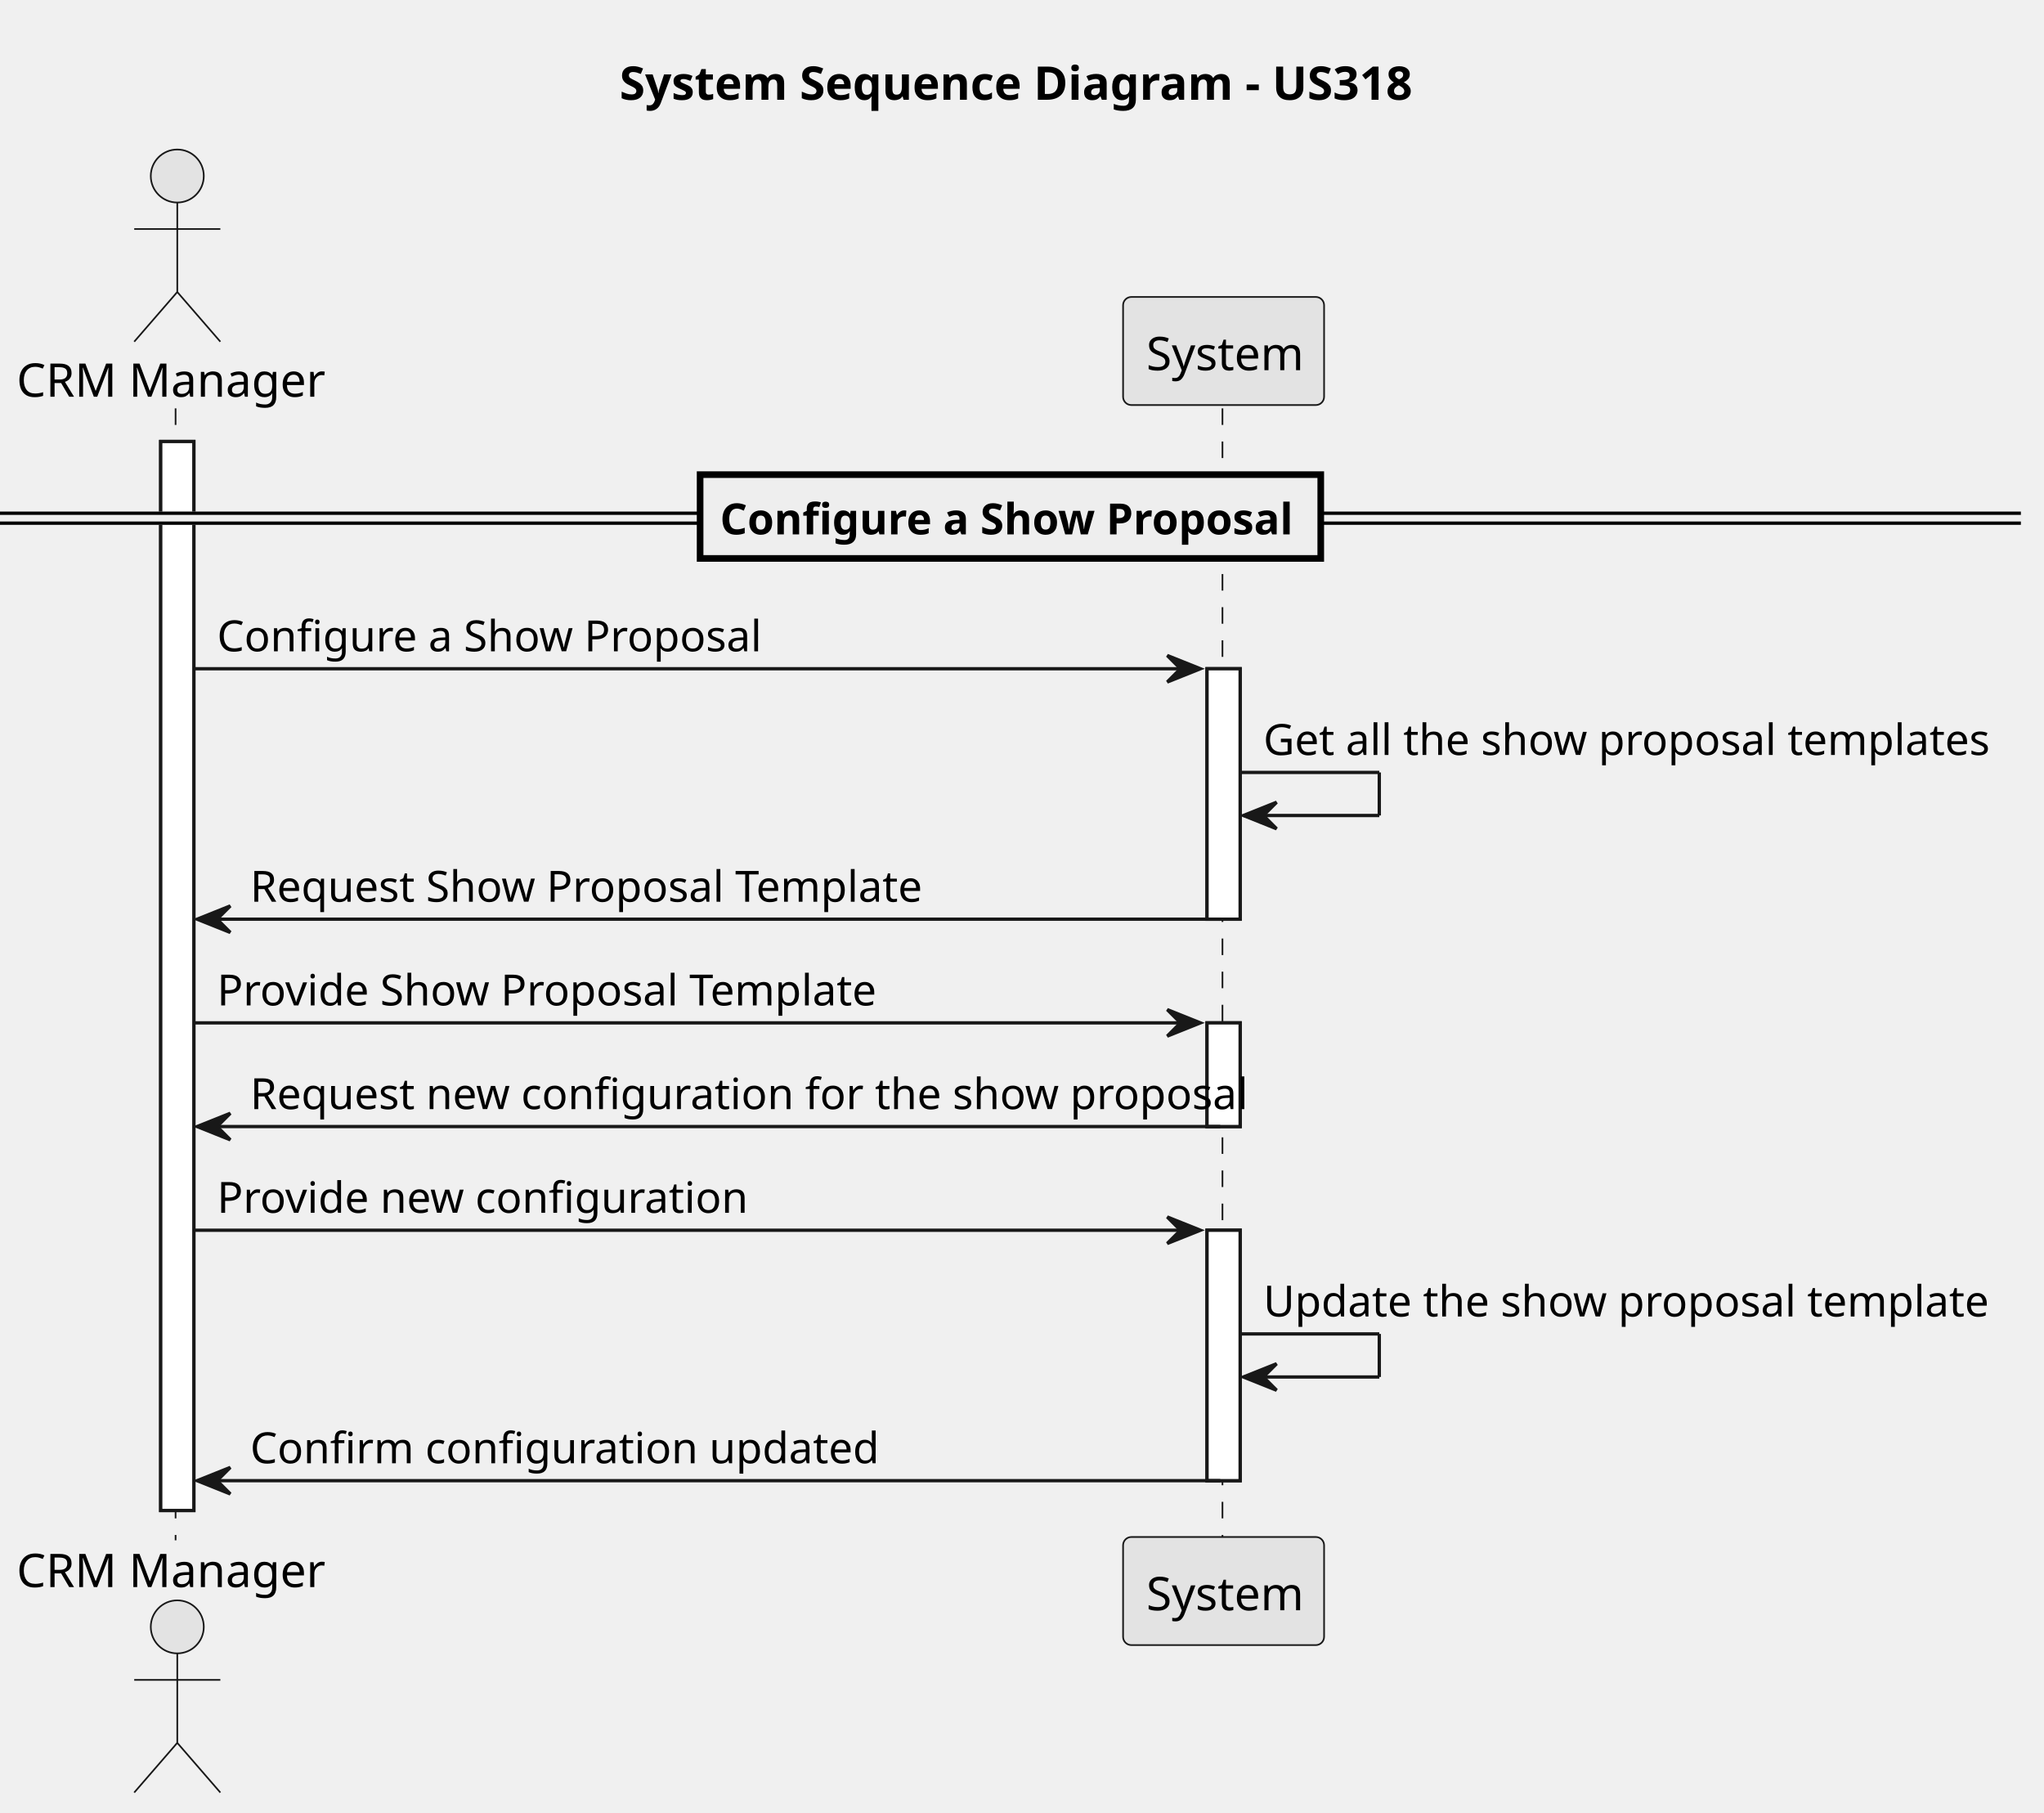
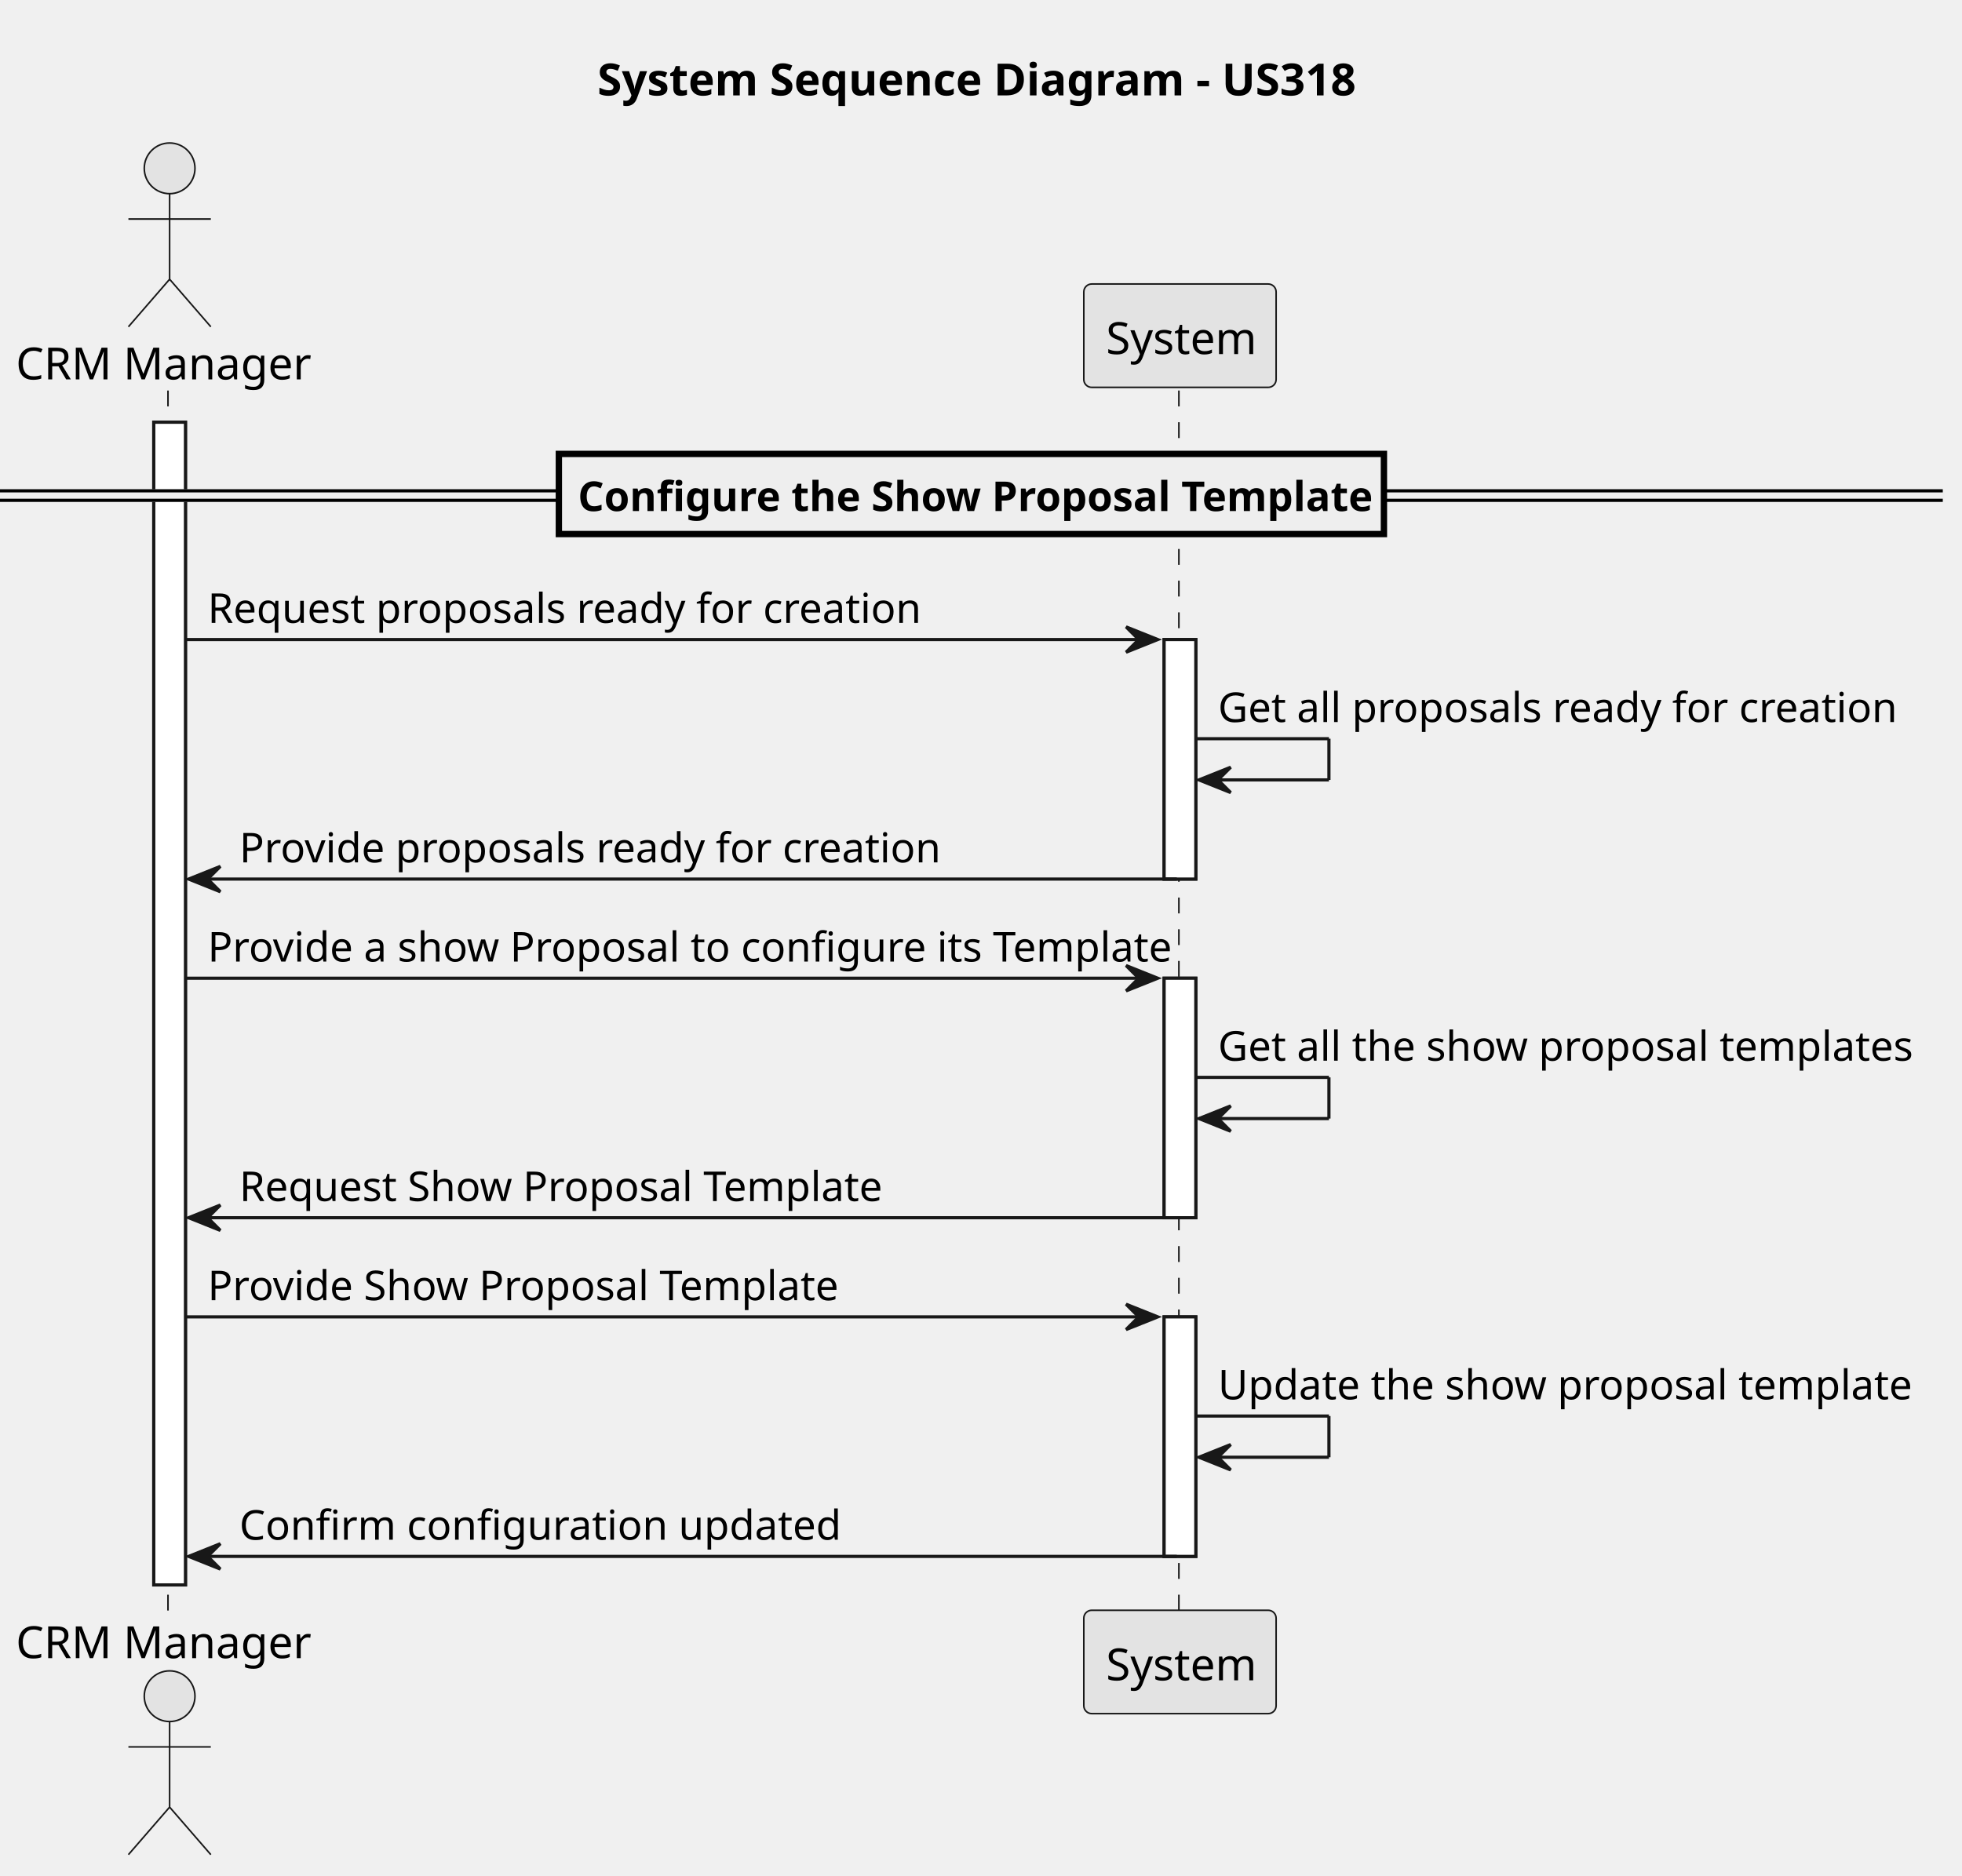
- <svg xmlns="http://www.w3.org/2000/svg" contentStyleType="text/css" height="547px" preserveAspectRatio="none" style="width:617px;height:547px;background:#FFFFFF;" version="1.1" viewBox="0 0 617 547" width="617px" zoomAndPan="magnify">
+ <svg xmlns="http://www.w3.org/2000/svg" contentStyleType="text/css" height="592px" preserveAspectRatio="none" style="width:619px;height:592px;background:#FFFFFF;" version="1.1" viewBox="0 0 619 592" width="619px" zoomAndPan="magnify">
  <defs />
  <g>
-     <text fill="#000000" font-family="sans-serif" font-size="14" font-weight="bold" lengthAdjust="spacing" textLength="234.992" x="187.012" y="30.107">System Sequence Diagram - US318</text>
-     <rect fill="#FFFFFF" height="322.619" style="stroke:#181818;stroke-width:1.0;" width="10" x="48.514" y="133.242" />
-     <rect fill="#FFFFFF" height="75.582" style="stroke:#181818;stroke-width:1.0;" width="10" x="364.35" y="201.824" />
-     <rect fill="#FFFFFF" height="31.291" style="stroke:#181818;stroke-width:1.0;" width="10" x="364.35" y="308.697" />
-     <rect fill="#FFFFFF" height="75.582" style="stroke:#181818;stroke-width:1.0;" width="10" x="364.35" y="371.279" />
-     <line style="stroke:#181818;stroke-width:0.5;stroke-dasharray:5.0,5.0;" x1="53" x2="53" y1="123.242" y2="464.861" />
-     <line style="stroke:#181818;stroke-width:0.5;stroke-dasharray:5.0,5.0;" x1="369.012" x2="369.012" y1="123.242" y2="464.861" />
+     <text fill="#000000" font-family="sans-serif" font-size="14" font-weight="bold" lengthAdjust="spacing" textLength="234.992" x="188.473" y="30.107">System Sequence Diagram - US318</text>
+     <rect fill="#FFFFFF" height="366.91" style="stroke:#181818;stroke-width:1.0;" width="10" x="48.514" y="133.242" />
+     <rect fill="#FFFFFF" height="75.582" style="stroke:#181818;stroke-width:1.0;" width="10" x="367.272" y="201.824" />
+     <rect fill="#FFFFFF" height="75.582" style="stroke:#181818;stroke-width:1.0;" width="10" x="367.272" y="308.697" />
+     <rect fill="#FFFFFF" height="75.582" style="stroke:#181818;stroke-width:1.0;" width="10" x="367.272" y="415.57" />
+     <line style="stroke:#181818;stroke-width:0.5;stroke-dasharray:5.0,5.0;" x1="53" x2="53" y1="123.242" y2="509.152" />
+     <line style="stroke:#181818;stroke-width:0.5;stroke-dasharray:5.0,5.0;" x1="371.934" x2="371.934" y1="123.242" y2="509.152" />
    <text fill="#000000" font-family="sans-serif" font-size="14" lengthAdjust="spacing" textLength="91.027" x="5" y="119.728">CRM Manager</text>
    <ellipse cx="53.514" cy="53.121" fill="#E3E3E3" rx="8" ry="8" style="stroke:#181818;stroke-width:0.5;" />
    <path d="M53.514,61.121 L53.514,88.121 M40.514,69.121 L66.514,69.121 M53.514,88.121 L40.514,103.121 M53.514,88.121 L66.514,103.121 " fill="none" style="stroke:#181818;stroke-width:0.5;" />
-     <text fill="#000000" font-family="sans-serif" font-size="14" lengthAdjust="spacing" textLength="91.027" x="5" y="478.969">CRM Manager</text>
-     <ellipse cx="53.514" cy="490.982" fill="#E3E3E3" rx="8" ry="8" style="stroke:#181818;stroke-width:0.5;" />
-     <path d="M53.514,498.982 L53.514,525.982 M40.514,506.982 L66.514,506.982 M53.514,525.982 L40.514,540.982 M53.514,525.982 L66.514,540.982 " fill="none" style="stroke:#181818;stroke-width:0.5;" />
-     <rect fill="#E3E3E3" height="32.621" rx="2.5" ry="2.5" style="stroke:#181818;stroke-width:0.5;" width="60.676" x="339.012" y="89.621" />
-     <text fill="#000000" font-family="sans-serif" font-size="14" lengthAdjust="spacing" textLength="46.676" x="346.012" y="111.728">System</text>
-     <rect fill="#E3E3E3" height="32.621" rx="2.5" ry="2.5" style="stroke:#181818;stroke-width:0.5;" width="60.676" x="339.012" y="463.861" />
-     <text fill="#000000" font-family="sans-serif" font-size="14" lengthAdjust="spacing" textLength="46.676" x="346.012" y="485.969">System</text>
-     <rect fill="#FFFFFF" height="322.619" style="stroke:#181818;stroke-width:1.0;" width="10" x="48.514" y="133.242" />
-     <rect fill="#FFFFFF" height="75.582" style="stroke:#181818;stroke-width:1.0;" width="10" x="364.35" y="201.824" />
-     <rect fill="#FFFFFF" height="31.291" style="stroke:#181818;stroke-width:1.0;" width="10" x="364.35" y="308.697" />
-     <rect fill="#FFFFFF" height="75.582" style="stroke:#181818;stroke-width:1.0;" width="10" x="364.35" y="371.279" />
-     <rect fill="#EEEEEE" height="3" style="stroke:#EEEEEE;stroke-width:1.0;" width="610.017" x="0" y="154.888" />
-     <line style="stroke:#000000;stroke-width:1.0;" x1="0" x2="610.017" y1="154.888" y2="154.888" />
-     <line style="stroke:#000000;stroke-width:1.0;" x1="0" x2="610.017" y1="157.888" y2="157.888" />
-     <rect fill="#EEEEEE" height="25.291" style="stroke:#000000;stroke-width:2.0;" width="187.348" x="211.334" y="143.242" />
-     <text fill="#000000" font-family="sans-serif" font-size="13" font-weight="bold" lengthAdjust="spacing" textLength="169.736" x="217.334" y="161.27">Configure a Show Proposal</text>
-     <polygon fill="#181818" points="352.35,197.824,362.35,201.824,352.35,205.824,356.35,201.824" style="stroke:#181818;stroke-width:1.0;" />
-     <line style="stroke:#181818;stroke-width:1.0;" x1="58.514" x2="358.35" y1="201.824" y2="201.824" />
-     <text fill="#000000" font-family="sans-serif" font-size="13" lengthAdjust="spacing" textLength="158.26" x="65.514" y="196.561">Configure a Show Proposal</text>
-     <line style="stroke:#181818;stroke-width:1.0;" x1="374.35" x2="416.35" y1="233.115" y2="233.115" />
-     <line style="stroke:#181818;stroke-width:1.0;" x1="416.35" x2="416.35" y1="233.115" y2="246.115" />
-     <line style="stroke:#181818;stroke-width:1.0;" x1="375.35" x2="416.35" y1="246.115" y2="246.115" />
-     <polygon fill="#181818" points="385.35,242.115,375.35,246.115,385.35,250.115,381.35,246.115" style="stroke:#181818;stroke-width:1.0;" />
-     <text fill="#000000" font-family="sans-serif" font-size="13" lengthAdjust="spacing" textLength="206.667" x="381.35" y="227.852">Get all the show proposal templates</text>
+     <text fill="#000000" font-family="sans-serif" font-size="14" lengthAdjust="spacing" textLength="91.027" x="5" y="523.26">CRM Manager</text>
+     <ellipse cx="53.514" cy="535.273" fill="#E3E3E3" rx="8" ry="8" style="stroke:#181818;stroke-width:0.5;" />
+     <path d="M53.514,543.273 L53.514,570.273 M40.514,551.273 L66.514,551.273 M53.514,570.273 L40.514,585.273 M53.514,570.273 L66.514,585.273 " fill="none" style="stroke:#181818;stroke-width:0.5;" />
+     <rect fill="#E3E3E3" height="32.621" rx="2.5" ry="2.5" style="stroke:#181818;stroke-width:0.5;" width="60.676" x="341.934" y="89.621" />
+     <text fill="#000000" font-family="sans-serif" font-size="14" lengthAdjust="spacing" textLength="46.676" x="348.934" y="111.728">System</text>
+     <rect fill="#E3E3E3" height="32.621" rx="2.5" ry="2.5" style="stroke:#181818;stroke-width:0.5;" width="60.676" x="341.934" y="508.152" />
+     <text fill="#000000" font-family="sans-serif" font-size="14" lengthAdjust="spacing" textLength="46.676" x="348.934" y="530.26">System</text>
+     <rect fill="#FFFFFF" height="366.91" style="stroke:#181818;stroke-width:1.0;" width="10" x="48.514" y="133.242" />
+     <rect fill="#FFFFFF" height="75.582" style="stroke:#181818;stroke-width:1.0;" width="10" x="367.272" y="201.824" />
+     <rect fill="#FFFFFF" height="75.582" style="stroke:#181818;stroke-width:1.0;" width="10" x="367.272" y="308.697" />
+     <rect fill="#FFFFFF" height="75.582" style="stroke:#181818;stroke-width:1.0;" width="10" x="367.272" y="415.57" />
+     <rect fill="#EEEEEE" height="3" style="stroke:#EEEEEE;stroke-width:1.0;" width="612.938" x="0" y="154.888" />
+     <line style="stroke:#000000;stroke-width:1.0;" x1="0" x2="612.938" y1="154.888" y2="154.888" />
+     <line style="stroke:#000000;stroke-width:1.0;" x1="0" x2="612.938" y1="157.888" y2="157.888" />
+     <rect fill="#EEEEEE" height="25.291" style="stroke:#000000;stroke-width:2.0;" width="260.302" x="176.318" y="143.242" />
+     <text fill="#000000" font-family="sans-serif" font-size="13" font-weight="bold" lengthAdjust="spacing" textLength="242.69" x="182.318" y="161.27">Configure the Show Proposal Template</text>
+     <polygon fill="#181818" points="355.272,197.824,365.272,201.824,355.272,205.824,359.272,201.824" style="stroke:#181818;stroke-width:1.0;" />
+     <line style="stroke:#181818;stroke-width:1.0;" x1="58.514" x2="361.272" y1="201.824" y2="201.824" />
+     <text fill="#000000" font-family="sans-serif" font-size="13" lengthAdjust="spacing" textLength="213.173" x="65.514" y="196.561">Request proposals ready for creation</text>
+     <line style="stroke:#181818;stroke-width:1.0;" x1="377.272" x2="419.272" y1="233.115" y2="233.115" />
+     <line style="stroke:#181818;stroke-width:1.0;" x1="419.272" x2="419.272" y1="233.115" y2="246.115" />
+     <line style="stroke:#181818;stroke-width:1.0;" x1="378.272" x2="419.272" y1="246.115" y2="246.115" />
+     <polygon fill="#181818" points="388.272,242.115,378.272,246.115,388.272,250.115,384.272,246.115" style="stroke:#181818;stroke-width:1.0;" />
+     <text fill="#000000" font-family="sans-serif" font-size="13" lengthAdjust="spacing" textLength="202.325" x="384.272" y="227.852">Get all proposals ready for creation</text>
    <polygon fill="#181818" points="69.514,273.406,59.514,277.406,69.514,281.406,65.514,277.406" style="stroke:#181818;stroke-width:1.0;" />
-     <line style="stroke:#181818;stroke-width:1.0;" x1="63.514" x2="368.35" y1="277.406" y2="277.406" />
-     <text fill="#000000" font-family="sans-serif" font-size="13" lengthAdjust="spacing" textLength="197.273" x="75.514" y="272.144">Request Show Proposal Template</text>
-     <polygon fill="#181818" points="352.35,304.697,362.35,308.697,352.35,312.697,356.35,308.697" style="stroke:#181818;stroke-width:1.0;" />
-     <line style="stroke:#181818;stroke-width:1.0;" x1="58.514" x2="358.35" y1="308.697" y2="308.697" />
-     <text fill="#000000" font-family="sans-serif" font-size="13" lengthAdjust="spacing" textLength="192.931" x="65.514" y="303.435">Provide Show Proposal Template</text>
-     <polygon fill="#181818" points="69.514,335.988,59.514,339.988,69.514,343.988,65.514,339.988" style="stroke:#181818;stroke-width:1.0;" />
-     <line style="stroke:#181818;stroke-width:1.0;" x1="63.514" x2="368.35" y1="339.988" y2="339.988" />
-     <text fill="#000000" font-family="sans-serif" font-size="13" lengthAdjust="spacing" textLength="281.836" x="75.514" y="334.726">Request new configuration for the show proposal</text>
-     <polygon fill="#181818" points="352.35,367.279,362.35,371.279,352.35,375.279,356.35,371.279" style="stroke:#181818;stroke-width:1.0;" />
-     <line style="stroke:#181818;stroke-width:1.0;" x1="58.514" x2="358.35" y1="371.279" y2="371.279" />
-     <text fill="#000000" font-family="sans-serif" font-size="13" lengthAdjust="spacing" textLength="149.589" x="65.514" y="366.017">Provide new configuration</text>
-     <line style="stroke:#181818;stroke-width:1.0;" x1="374.35" x2="416.35" y1="402.57" y2="402.57" />
-     <line style="stroke:#181818;stroke-width:1.0;" x1="416.35" x2="416.35" y1="402.57" y2="415.57" />
-     <line style="stroke:#181818;stroke-width:1.0;" x1="375.35" x2="416.35" y1="415.57" y2="415.57" />
-     <polygon fill="#181818" points="385.35,411.57,375.35,415.57,385.35,419.57,381.35,415.57" style="stroke:#181818;stroke-width:1.0;" />
-     <text fill="#000000" font-family="sans-serif" font-size="13" lengthAdjust="spacing" textLength="204.515" x="381.35" y="397.308">Update the show proposal template</text>
-     <polygon fill="#181818" points="69.514,442.861,59.514,446.861,69.514,450.861,65.514,446.861" style="stroke:#181818;stroke-width:1.0;" />
-     <line style="stroke:#181818;stroke-width:1.0;" x1="63.514" x2="368.35" y1="446.861" y2="446.861" />
-     <text fill="#000000" font-family="sans-serif" font-size="13" lengthAdjust="spacing" textLength="174.161" x="75.514" y="441.599">Confirm configuration updated</text>
+     <line style="stroke:#181818;stroke-width:1.0;" x1="63.514" x2="371.272" y1="277.406" y2="277.406" />
+     <text fill="#000000" font-family="sans-serif" font-size="13" lengthAdjust="spacing" textLength="208.832" x="75.514" y="272.144">Provide proposals ready for creation</text>
+     <polygon fill="#181818" points="355.272,304.697,365.272,308.697,355.272,312.697,359.272,308.697" style="stroke:#181818;stroke-width:1.0;" />
+     <line style="stroke:#181818;stroke-width:1.0;" x1="58.514" x2="361.272" y1="308.697" y2="308.697" />
+     <text fill="#000000" font-family="sans-serif" font-size="13" lengthAdjust="spacing" textLength="289.758" x="65.514" y="303.435">Provide a show Proposal to configure its Template</text>
+     <line style="stroke:#181818;stroke-width:1.0;" x1="377.272" x2="419.272" y1="339.988" y2="339.988" />
+     <line style="stroke:#181818;stroke-width:1.0;" x1="419.272" x2="419.272" y1="339.988" y2="352.988" />
+     <line style="stroke:#181818;stroke-width:1.0;" x1="378.272" x2="419.272" y1="352.988" y2="352.988" />
+     <polygon fill="#181818" points="388.272,348.988,378.272,352.988,388.272,356.988,384.272,352.988" style="stroke:#181818;stroke-width:1.0;" />
+     <text fill="#000000" font-family="sans-serif" font-size="13" lengthAdjust="spacing" textLength="206.667" x="384.272" y="334.726">Get all the show proposal templates</text>
+     <polygon fill="#181818" points="69.514,380.279,59.514,384.279,69.514,388.279,65.514,384.279" style="stroke:#181818;stroke-width:1.0;" />
+     <line style="stroke:#181818;stroke-width:1.0;" x1="63.514" x2="371.272" y1="384.279" y2="384.279" />
+     <text fill="#000000" font-family="sans-serif" font-size="13" lengthAdjust="spacing" textLength="197.273" x="75.514" y="379.017">Request Show Proposal Template</text>
+     <polygon fill="#181818" points="355.272,411.57,365.272,415.57,355.272,419.57,359.272,415.57" style="stroke:#181818;stroke-width:1.0;" />
+     <line style="stroke:#181818;stroke-width:1.0;" x1="58.514" x2="361.272" y1="415.57" y2="415.57" />
+     <text fill="#000000" font-family="sans-serif" font-size="13" lengthAdjust="spacing" textLength="192.931" x="65.514" y="410.308">Provide Show Proposal Template</text>
+     <line style="stroke:#181818;stroke-width:1.0;" x1="377.272" x2="419.272" y1="446.861" y2="446.861" />
+     <line style="stroke:#181818;stroke-width:1.0;" x1="419.272" x2="419.272" y1="446.861" y2="459.861" />
+     <line style="stroke:#181818;stroke-width:1.0;" x1="378.272" x2="419.272" y1="459.861" y2="459.861" />
+     <polygon fill="#181818" points="388.272,455.861,378.272,459.861,388.272,463.861,384.272,459.861" style="stroke:#181818;stroke-width:1.0;" />
+     <text fill="#000000" font-family="sans-serif" font-size="13" lengthAdjust="spacing" textLength="204.515" x="384.272" y="441.599">Update the show proposal template</text>
+     <polygon fill="#181818" points="69.514,487.152,59.514,491.152,69.514,495.152,65.514,491.152" style="stroke:#181818;stroke-width:1.0;" />
+     <line style="stroke:#181818;stroke-width:1.0;" x1="63.514" x2="371.272" y1="491.152" y2="491.152" />
+     <text fill="#000000" font-family="sans-serif" font-size="13" lengthAdjust="spacing" textLength="174.161" x="75.514" y="485.89">Confirm configuration updated</text>
  </g>
</svg>
